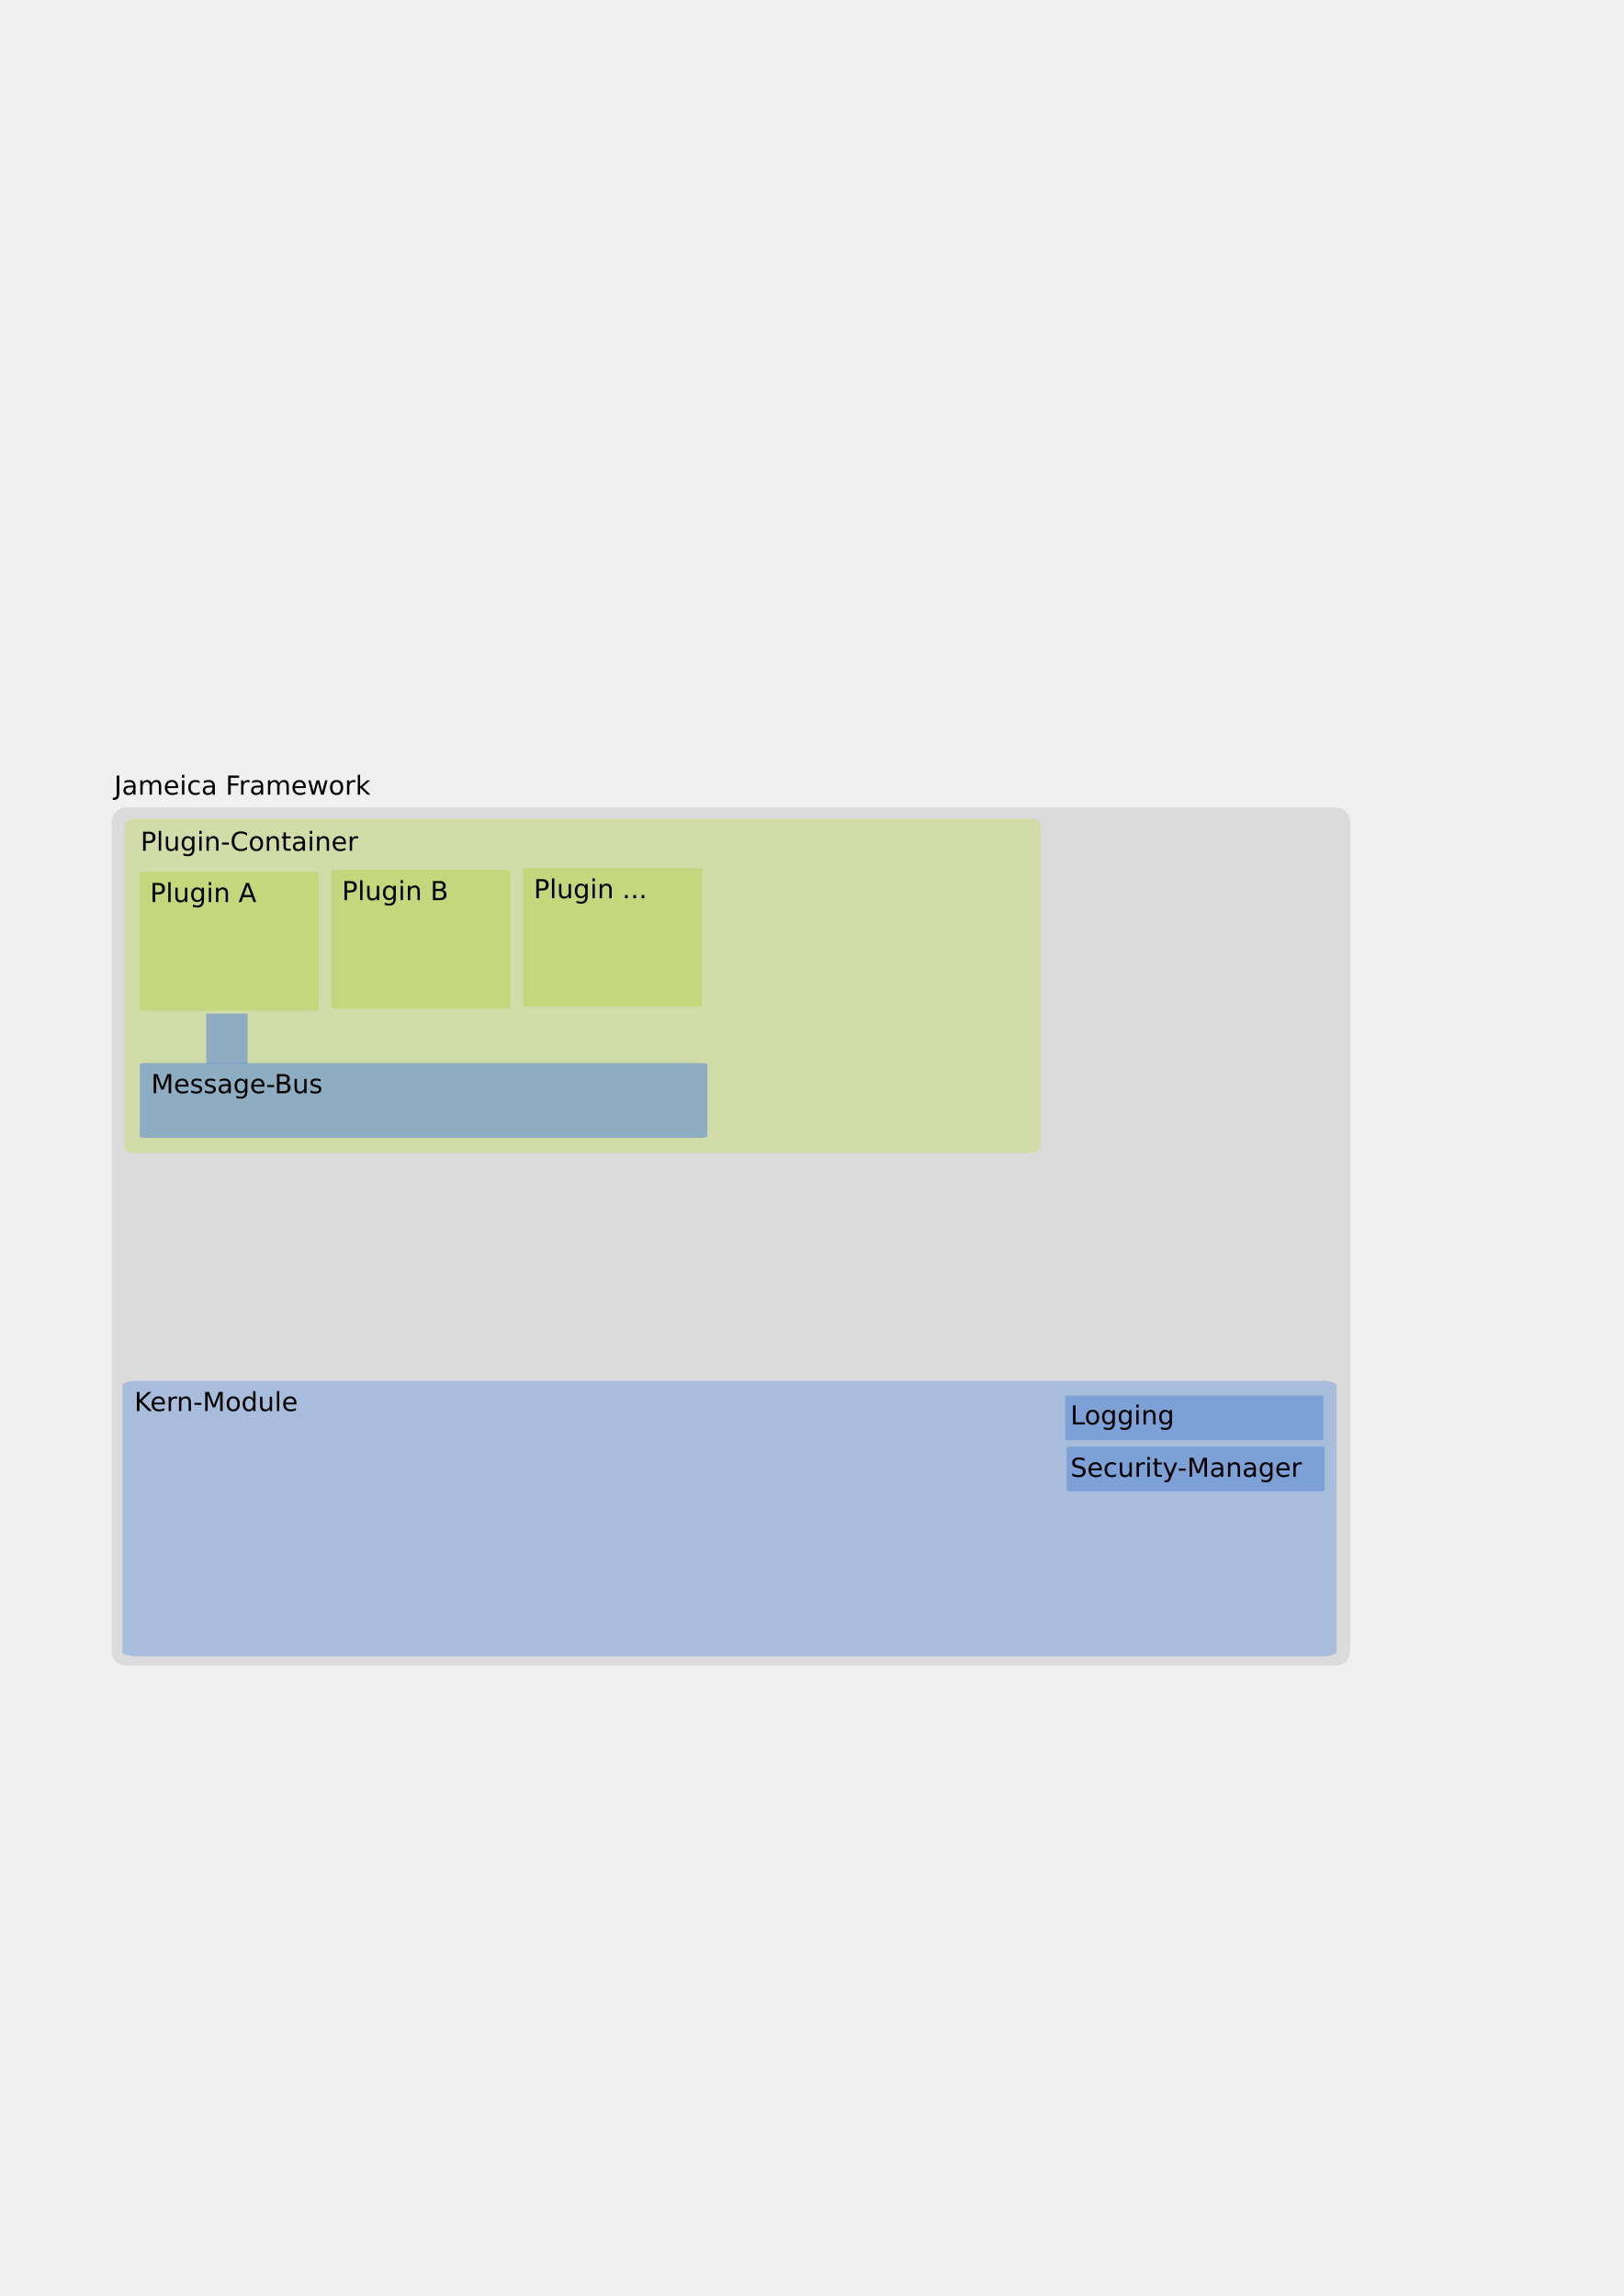
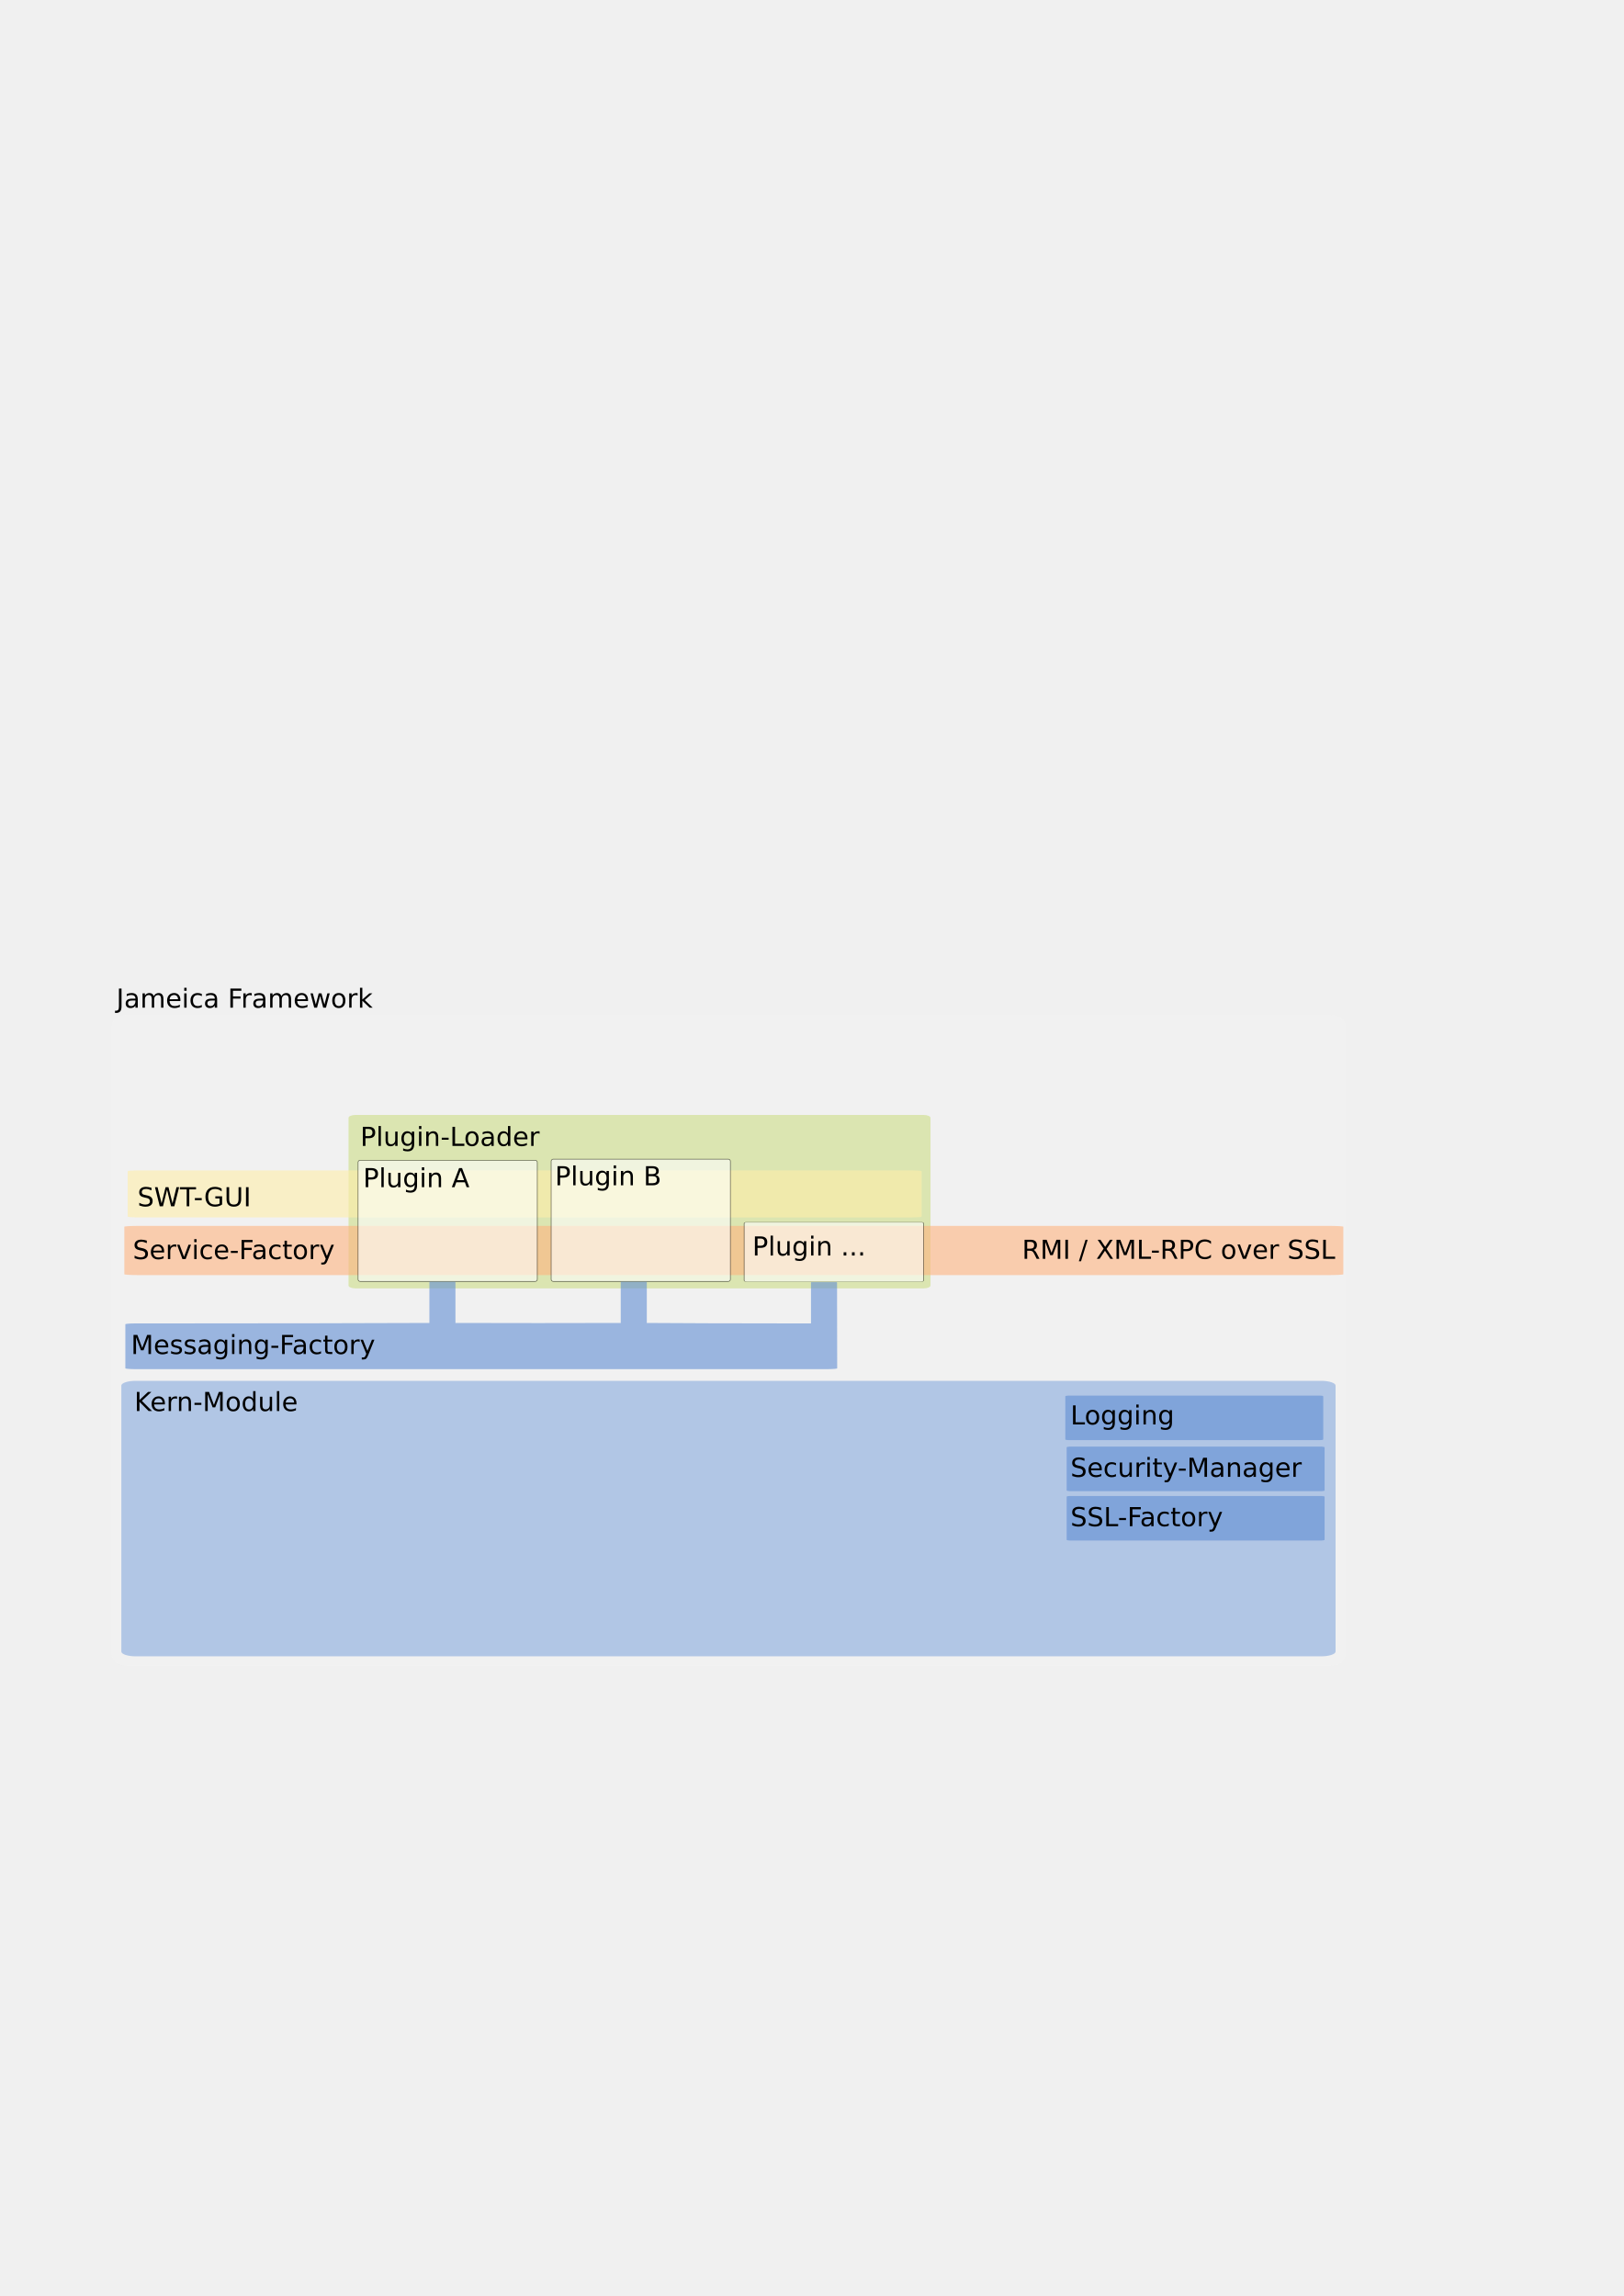
<svg xmlns="http://www.w3.org/2000/svg" width="744.094" height="1052.362" id="svg2">
  <defs id="defs4">
    <marker orient="auto" refY="0.0" refX="0.0" id="TriangleOutL" style="overflow:visible">
      <path id="path2930" d="M 5.77,0.0 L -2.88,5.0 L -2.88,-5.0 L 5.77,0.0 z " style="fill-rule:evenodd;stroke:#000000;stroke-width:1.0pt;marker-start:none" transform="scale(0.8)" />
    </marker>
    <marker orient="auto" refY="0.0" refX="0.0" id="Arrow2Lend" style="overflow:visible;">
      <path id="path3007" style="font-size:12.0;fill-rule:evenodd;stroke-width:0.625;stroke-linejoin:round;" d="M 8.719,4.034 L -2.207,0.016 L 8.719,-4.002 C 6.973,-1.63 6.983,1.616 8.719,4.034 z " transform="scale(1.1) rotate(180) translate(1,0)" />
    </marker>
    <marker orient="auto" refY="0.0" refX="0.0" id="Arrow2Lstart" style="overflow:visible">
      <path id="path3010" style="font-size:12.0;fill-rule:evenodd;stroke-width:0.625;stroke-linejoin:round" d="M 8.719,4.034 L -2.207,0.016 L 8.719,-4.002 C 6.973,-1.63 6.983,1.616 8.719,4.034 z " transform="scale(1.1) translate(1,0)" />
    </marker>
    <marker orient="auto" refY="0.0" refX="0.0" id="TriangleInL" style="overflow:visible">
      <path id="path2939" d="M 5.77,0.0 L -2.88,5.0 L -2.88,-5.0 L 5.77,0.0 z " style="fill-rule:evenodd;stroke:#000000;stroke-width:1.0pt;marker-start:none" transform="scale(-0.8)" />
    </marker>
    <marker orient="auto" refY="0.0" refX="0.0" id="Arrow1Mend" style="overflow:visible;">
      <path id="path3019" d="M 0.0,0.0 L 5.0,-5.0 L -12.5,0.0 L 5.0,5.0 L 0.0,0.0 z " style="fill-rule:evenodd;stroke:#000000;stroke-width:1.0pt;marker-start:none;" transform="scale(0.4) rotate(180) translate(10,0)" />
    </marker>
    <marker orient="auto" refY="0.0" refX="0.0" id="Arrow1Lstart" style="overflow:visible">
      <path id="path3028" d="M 0.0,0.0 L 5.0,-5.0 L -12.5,0.0 L 5.0,5.0 L 0.0,0.0 z " style="fill-rule:evenodd;stroke:#000000;stroke-width:1.0pt;marker-start:none" transform="scale(0.8) translate(12.5,0)" />
    </marker>
  </defs>
  <g id="layer1">
-     <path style="opacity:0.595;fill:#ccc;fill-opacity:1;stroke:none;stroke-width:2;stroke-linejoin:round;stroke-miterlimit:4;stroke-opacity:1" id="path2785" d="M 57.969,378.688 C 56.169,378.685 54.443,379.398 53.171,380.671 C 51.898,381.943 51.185,383.669 51.188,385.469 C 51.187,512.083 51.188,638.698 51.188,765.312 C 51.185,767.112 51.898,768.838 53.171,770.111 C 54.443,771.383 56.169,772.096 57.969,772.094 C 242.625,772.094 427.281,772.094 611.938,772.094 C 613.737,772.096 615.463,771.383 616.736,770.111 C 618.008,768.838 618.721,767.112 618.719,765.312 C 618.719,638.698 618.719,512.083 618.719,385.469 C 618.721,383.669 618.008,381.943 616.736,380.671 C 615.463,379.398 613.737,378.685 611.938,378.688 C 427.281,378.688 242.625,378.688 57.969,378.688 z " transform="translate(-8.619839e-7,-8.61711)" />
-     <text xml:space="preserve" style="font-size:12px;font-style:normal;font-weight:normal;fill:black;fill-opacity:1;stroke:none;stroke-width:1pt;stroke-linecap:butt;stroke-linejoin:miter;stroke-opacity:1;font-family:Bitstream Vera Sans" x="52.318" y="364.224" id="text2787">
-       <tspan id="tspan2789" x="52.318" y="364.224">Jameica Framework</tspan>
+     <path style="opacity:0.595;fill:#f2f2f2;fill-opacity:1;stroke:none;stroke-width:2;stroke-linejoin:round;stroke-miterlimit:4;stroke-opacity:1" id="path2785" d="M 57.969,378.688 C 56.169,378.685 54.443,379.398 53.171,380.671 C 51.898,381.943 51.185,383.669 51.188,385.469 C 51.187,512.083 51.188,638.698 51.188,765.312 C 51.185,767.112 51.898,768.838 53.171,770.111 C 54.443,771.383 56.169,772.096 57.969,772.094 C 242.625,772.094 427.281,772.094 611.938,772.094 C 613.737,772.096 615.463,771.383 616.736,770.111 C 618.008,768.838 618.721,767.112 618.719,765.312 C 618.719,638.698 618.719,512.083 618.719,385.469 C 618.721,383.669 618.008,381.943 616.736,380.671 C 615.463,379.398 613.737,378.685 611.938,378.688 C 427.281,378.688 242.625,378.688 57.969,378.688 z " transform="matrix(0.996416,0,0,0.758266,0.183472,178.0243)" />
+     <text xml:space="preserve" style="font-size:12px;font-style:normal;font-weight:normal;fill:black;fill-opacity:1;stroke:none;stroke-width:1pt;stroke-linecap:butt;stroke-linejoin:miter;stroke-opacity:1;font-family:Bitstream Vera Sans" x="53.335" y="461.867" id="text2787">
+       <tspan id="tspan2789" x="53.335" y="461.867">Jameica Framework</tspan>
    </text>
-     <path transform="matrix(0.980479,0,0,0.320981,5.923355,511.3408)" d="M 57.969,378.688 C 56.169,378.685 54.443,379.398 53.171,380.671 C 51.898,381.943 51.185,383.669 51.188,385.469 C 51.187,512.083 51.188,638.698 51.188,765.312 C 51.185,767.112 51.898,768.838 53.171,770.111 C 54.443,771.383 56.169,772.096 57.969,772.094 C 242.625,772.094 427.281,772.094 611.938,772.094 C 613.737,772.096 615.463,771.383 616.736,770.111 C 618.008,768.838 618.721,767.112 618.719,765.312 C 618.719,638.698 618.719,512.083 618.719,385.469 C 618.721,383.669 618.008,381.943 616.736,380.671 C 615.463,379.398 613.737,378.685 611.938,378.688 C 427.281,378.688 242.625,378.688 57.969,378.688 z " id="path2791" style="opacity:0.595;fill:#87aade;fill-opacity:1;stroke:none;stroke-width:2;stroke-linejoin:round;stroke-miterlimit:4;stroke-opacity:1" />
+     <path transform="matrix(0.980479,0,0,0.320981,5.4148,511.3408)" d="M 57.969,378.688 C 56.169,378.685 54.443,379.398 53.171,380.671 C 51.898,381.943 51.185,383.669 51.188,385.469 C 51.187,512.083 51.188,638.698 51.188,765.312 C 51.185,767.112 51.898,768.838 53.171,770.111 C 54.443,771.383 56.169,772.096 57.969,772.094 C 242.625,772.094 427.281,772.094 611.938,772.094 C 613.737,772.096 615.463,771.383 616.736,770.111 C 618.008,768.838 618.721,767.112 618.719,765.312 C 618.719,638.698 618.719,512.083 618.719,385.469 C 618.721,383.669 618.008,381.943 616.736,380.671 C 615.463,379.398 613.737,378.685 611.938,378.688 C 427.281,378.688 242.625,378.688 57.969,378.688 z " id="path2791" style="opacity:0.595;fill:#87aade;fill-opacity:1;stroke:none;stroke-width:2;stroke-linejoin:round;stroke-miterlimit:4;stroke-opacity:1" />
    <text xml:space="preserve" style="font-size:12px;font-style:normal;font-weight:normal;fill:black;fill-opacity:1;stroke:none;stroke-width:1pt;stroke-linecap:butt;stroke-linejoin:miter;stroke-opacity:1;font-family:Bitstream Vera Sans" x="61.551" y="646.742" id="text2793">
      <tspan id="tspan2795" x="61.551" y="646.742">Kern-Module</tspan>
    </text>
    <path transform="matrix(0.208289,0,0,5.187715e-2,477.5362,620.0177)" d="M 57.969,378.688 C 56.169,378.685 54.443,379.398 53.171,380.671 C 51.898,381.943 51.185,383.669 51.188,385.469 C 51.187,512.083 51.188,638.698 51.188,765.312 C 51.185,767.112 51.898,768.838 53.171,770.111 C 54.443,771.383 56.169,772.096 57.969,772.094 C 242.625,772.094 427.281,772.094 611.938,772.094 C 613.737,772.096 615.463,771.383 616.736,770.111 C 618.008,768.838 618.721,767.112 618.719,765.312 C 618.719,638.698 618.719,512.083 618.719,385.469 C 618.721,383.669 618.008,381.943 616.736,380.671 C 615.463,379.398 613.737,378.685 611.938,378.688 C 427.281,378.688 242.625,378.688 57.969,378.688 z " id="path2803" style="opacity:0.595;fill:#5f8dd3;fill-opacity:1;stroke:none;stroke-width:2;stroke-linejoin:round;stroke-miterlimit:4;stroke-opacity:1" />
    <text id="text2805" y="652.898" x="490.56" style="font-size:12px;font-style:normal;font-weight:normal;fill:black;fill-opacity:1;stroke:none;stroke-width:1pt;stroke-linecap:butt;stroke-linejoin:miter;stroke-opacity:1;font-family:Bitstream Vera Sans" xml:space="preserve">
      <tspan y="652.898" x="490.56" id="tspan2807">Logging</tspan>
    </text>
    <path style="opacity:0.595;fill:#5f8dd3;fill-opacity:1;stroke:none;stroke-width:2;stroke-linejoin:round;stroke-miterlimit:4;stroke-opacity:1" id="path2815" d="M 57.969,378.688 C 56.169,378.685 54.443,379.398 53.171,380.671 C 51.898,381.943 51.185,383.669 51.188,385.469 C 51.187,512.083 51.188,638.698 51.188,765.312 C 51.185,767.112 51.898,768.838 53.171,770.111 C 54.443,771.383 56.169,772.096 57.969,772.094 C 242.625,772.094 427.281,772.094 611.938,772.094 C 613.737,772.096 615.463,771.383 616.736,770.111 C 618.008,768.838 618.721,767.112 618.719,765.312 C 618.719,638.698 618.719,512.083 618.719,385.469 C 618.721,383.669 618.008,381.943 616.736,380.671 C 615.463,379.398 613.737,378.685 611.938,378.688 C 427.281,378.688 242.625,378.688 57.969,378.688 z " transform="matrix(0.208289,0,0,5.187715e-2,478.1517,643.407)" />
    <text xml:space="preserve" style="font-size:12px;font-style:normal;font-weight:normal;fill:black;fill-opacity:1;stroke:none;stroke-width:1pt;stroke-linecap:butt;stroke-linejoin:miter;stroke-opacity:1;font-family:Bitstream Vera Sans" x="490.56" y="676.902" id="text2811">
      <tspan id="tspan2813" x="490.56" y="676.902">Security-Manager</tspan>
    </text>
-     <path style="opacity:0.595;fill:#cdde87;fill-opacity:1;stroke:none;stroke-width:2;stroke-linejoin:round;stroke-miterlimit:4;stroke-opacity:1" id="path2823" d="M 57.969,378.688 C 56.169,378.685 54.443,379.398 53.171,380.671 C 51.898,381.943 51.185,383.669 51.188,385.469 C 51.187,512.083 51.188,638.698 51.188,765.312 C 51.185,767.112 51.898,768.838 53.171,770.111 C 54.443,771.383 56.169,772.096 57.969,772.094 C 242.625,772.094 427.281,772.094 611.938,772.094 C 613.737,772.096 615.463,771.383 616.736,770.111 C 618.008,768.838 618.721,767.112 618.719,765.312 C 618.719,638.698 618.719,512.083 618.719,385.469 C 618.721,383.669 618.008,381.943 616.736,380.671 C 615.463,379.398 613.737,378.685 611.938,378.688 C 427.281,378.688 242.625,378.688 57.969,378.688 z " transform="matrix(0.739678,0,0,0.389572,19.11982,227.7101)" />
-     <path transform="matrix(0.458293,0,0,8.727911e-2,40.5705,454.168)" d="M 57.969,378.688 C 56.169,378.685 54.443,379.398 53.171,380.671 C 51.898,381.943 51.185,383.669 51.188,385.469 C 51.187,512.083 51.188,638.698 51.188,765.312 C 51.185,767.112 51.898,768.838 53.171,770.111 C 54.443,771.383 56.169,772.096 57.969,772.094 C 242.625,772.094 427.281,772.094 611.938,772.094 C 613.737,772.096 615.463,771.383 616.736,770.111 C 618.008,768.838 618.721,767.112 618.719,765.312 C 618.719,638.698 618.719,512.083 618.719,385.469 C 618.721,383.669 618.008,381.943 616.736,380.671 C 615.463,379.398 613.737,378.685 611.938,378.688 C 427.281,378.688 242.625,378.688 57.969,378.688 z " id="path2817" style="opacity:0.595;fill:#5f8dd3;fill-opacity:1;stroke:none;stroke-width:2;stroke-linejoin:round;stroke-miterlimit:4;stroke-opacity:1" />
-     <text id="text2819" y="501.069" x="69.257" style="font-size:12px;font-style:normal;font-weight:normal;fill:black;fill-opacity:1;stroke:none;stroke-width:1pt;stroke-linecap:butt;stroke-linejoin:miter;stroke-opacity:1;font-family:Bitstream Vera Sans" xml:space="preserve">
-       <tspan y="501.069" x="69.257" id="tspan2821">Message-Bus</tspan>
+     <path style="opacity:0.595;fill:#cdde87;fill-opacity:1;stroke:none;stroke-width:2;stroke-linejoin:round;stroke-miterlimit:4;stroke-opacity:1" id="path2823" d="M 57.969,378.688 C 56.169,378.685 54.443,379.398 53.171,380.671 C 51.898,381.943 51.185,383.669 51.188,385.469 C 51.187,512.083 51.188,638.698 51.188,765.312 C 51.185,767.112 51.898,768.838 53.171,770.111 C 54.443,771.383 56.169,772.096 57.969,772.094 C 242.625,772.094 427.281,772.094 611.938,772.094 C 613.737,772.096 615.463,771.383 616.736,770.111 C 618.008,768.838 618.721,767.112 618.719,765.312 C 618.719,638.698 618.719,512.083 618.719,385.469 C 618.721,383.669 618.008,381.943 616.736,380.671 C 615.463,379.398 613.737,378.685 611.938,378.688 C 427.281,378.688 242.625,378.688 57.969,378.688 z " transform="matrix(0.469957,0,0,0.202131,135.6542,434.4758)" />
+     <text xml:space="preserve" style="font-size:12px;font-style:normal;font-weight:normal;fill:black;fill-opacity:1;stroke:none;stroke-width:1pt;stroke-linecap:butt;stroke-linejoin:miter;stroke-opacity:1;font-family:Bitstream Vera Sans" x="165.108" y="525.218" id="text2825">
+       <tspan id="tspan2827" x="165.108" y="525.218">Plugin-Loader</tspan>
    </text>
-     <text xml:space="preserve" style="font-size:12px;font-style:normal;font-weight:normal;fill:black;fill-opacity:1;stroke:none;stroke-width:1pt;stroke-linecap:butt;stroke-linejoin:miter;stroke-opacity:1;font-family:Bitstream Vera Sans" x="64.414" y="389.942" id="text2825">
-       <tspan id="tspan2827" x="64.414" y="389.942">Plugin-Container</tspan>
+     <path transform="matrix(0.984308,0,0,5.735008e-2,6.597803,540.1583)" d="M 57.969,378.688 C 56.169,378.685 54.443,379.398 53.171,380.671 C 51.898,381.943 51.185,383.669 51.188,385.469 C 51.187,512.083 51.188,638.698 51.188,765.312 C 51.185,767.112 51.898,768.838 53.171,770.111 C 54.443,771.383 56.169,772.096 57.969,772.094 C 242.625,772.094 427.281,772.094 611.938,772.094 C 613.737,772.096 615.463,771.383 616.736,770.111 C 618.008,768.838 618.721,767.112 618.719,765.312 C 618.719,638.698 618.719,512.083 618.719,385.469 C 618.721,383.669 618.008,381.943 616.736,380.671 C 615.463,379.398 613.737,378.685 611.938,378.688 C 427.281,378.688 242.625,378.688 57.969,378.688 z " id="path1917" style="opacity:0.595;fill:#ffb380;fill-opacity:1;stroke:none;stroke-width:2;stroke-linejoin:round;stroke-miterlimit:4;stroke-opacity:1" />
+     <text id="text1919" y="577.091" x="60.854" style="font-size:12px;font-style:normal;font-weight:normal;fill:black;fill-opacity:1;stroke:none;stroke-width:1pt;stroke-linecap:butt;stroke-linejoin:miter;stroke-opacity:1;font-family:Bitstream Vera Sans" xml:space="preserve">
+       <tspan y="577.091" x="60.854" id="tspan1921">Service-Factory</tspan>
    </text>
-     <path transform="matrix(0.144577,0,0,0.161673,56.54522,338.3859)" d="M 57.969,378.688 C 56.169,378.685 54.443,379.398 53.171,380.671 C 51.898,381.943 51.185,383.669 51.188,385.469 C 51.187,512.083 51.188,638.698 51.188,765.312 C 51.185,767.112 51.898,768.838 53.171,770.111 C 54.443,771.383 56.169,772.096 57.969,772.094 C 242.625,772.094 427.281,772.094 611.938,772.094 C 613.737,772.096 615.463,771.383 616.736,770.111 C 618.008,768.838 618.721,767.112 618.719,765.312 C 618.719,638.698 618.719,512.083 618.719,385.469 C 618.721,383.669 618.008,381.943 616.736,380.671 C 615.463,379.398 613.737,378.685 611.938,378.688 C 427.281,378.688 242.625,378.688 57.969,378.688 z " id="path2829" style="opacity:0.595;fill:#bcd35f;fill-opacity:1;stroke:none;stroke-width:2;stroke-linejoin:round;stroke-miterlimit:4;stroke-opacity:1" />
-     <text xml:space="preserve" style="font-size:12px;font-style:normal;font-weight:normal;fill:black;fill-opacity:1;stroke:none;stroke-width:1pt;stroke-linecap:butt;stroke-linejoin:miter;stroke-opacity:1;font-family:Bitstream Vera Sans" x="68.766" y="413.445" id="text2831">
-       <tspan id="tspan2833" x="68.766" y="413.445">Plugin A</tspan>
+     <path style="opacity:0.595;fill:#fea;fill-opacity:1;stroke:none;stroke-width:2;stroke-linejoin:round;stroke-miterlimit:4;stroke-opacity:1" id="path1923" d="M 57.969,378.688 C 56.169,378.685 54.443,379.398 53.171,380.671 C 51.898,381.943 51.185,383.669 51.188,385.469 C 51.187,512.083 51.188,638.698 51.188,765.312 C 51.185,767.112 51.898,768.838 53.171,770.111 C 54.443,771.383 56.169,772.096 57.969,772.094 C 242.625,772.094 427.281,772.094 611.938,772.094 C 613.737,772.096 615.463,771.383 616.736,770.111 C 618.008,768.838 618.721,767.112 618.719,765.312 C 618.719,638.698 618.719,512.083 618.719,385.469 C 618.721,383.669 618.008,381.943 616.736,380.671 C 615.463,379.398 613.737,378.685 611.938,378.688 C 427.281,378.688 242.625,378.688 57.969,378.688 z " transform="matrix(0.641108,0,0,5.476438e-2,25.69098,515.7096)" />
+     <path transform="matrix(0.144887,0,0,6.904574e-2,333.6037,534.0778)" d="M 57.969,378.688 C 56.169,378.685 54.443,379.398 53.171,380.671 C 51.898,381.943 51.185,383.669 51.188,385.469 C 51.187,512.083 51.188,638.698 51.188,765.312 C 51.185,767.112 51.898,768.838 53.171,770.111 C 54.443,771.383 56.169,772.096 57.969,772.094 C 242.625,772.094 427.281,772.094 611.938,772.094 C 613.737,772.096 615.463,771.383 616.736,770.111 C 618.008,768.838 618.721,767.112 618.719,765.312 C 618.719,638.698 618.719,512.083 618.719,385.469 C 618.721,383.669 618.008,381.943 616.736,380.671 C 615.463,379.398 613.737,378.685 611.938,378.688 C 427.281,378.688 242.625,378.688 57.969,378.688 z " id="path1948" style="opacity:0.595;fill:white;fill-opacity:1;stroke:black;stroke-width:2;stroke-linejoin:round;stroke-miterlimit:4;stroke-opacity:1" />
+     <path style="opacity:0.595;fill:white;fill-opacity:1;stroke:black;stroke-width:2;stroke-linejoin:round;stroke-miterlimit:4;stroke-opacity:1" id="path1946" d="M 57.969,378.688 C 56.169,378.685 54.443,379.398 53.171,380.671 C 51.898,381.943 51.185,383.669 51.188,385.469 C 51.187,512.083 51.188,638.698 51.188,765.312 C 51.185,767.112 51.898,768.838 53.171,770.111 C 54.443,771.383 56.169,772.096 57.969,772.094 C 242.625,772.094 427.281,772.094 611.938,772.094 C 613.737,772.096 615.463,771.383 616.736,770.111 C 618.008,768.838 618.721,767.112 618.719,765.312 C 618.719,638.698 618.719,512.083 618.719,385.469 C 618.721,383.669 618.008,381.943 616.736,380.671 C 615.463,379.398 613.737,378.685 611.938,378.688 C 427.281,378.688 242.625,378.688 57.969,378.688 z " transform="matrix(0.144734,0,0,0.142507,245.1667,477.3146)" />
+     <path transform="matrix(0.144736,0,0,0.141218,156.6774,478.3108)" d="M 57.969,378.688 C 56.169,378.685 54.443,379.398 53.171,380.671 C 51.898,381.943 51.185,383.669 51.188,385.469 C 51.187,512.083 51.188,638.698 51.188,765.312 C 51.185,767.112 51.898,768.838 53.171,770.111 C 54.443,771.383 56.169,772.096 57.969,772.094 C 242.625,772.094 427.281,772.094 611.938,772.094 C 613.737,772.096 615.463,771.383 616.736,770.111 C 618.008,768.838 618.721,767.112 618.719,765.312 C 618.719,638.698 618.719,512.083 618.719,385.469 C 618.721,383.669 618.008,381.943 616.736,380.671 C 615.463,379.398 613.737,378.685 611.938,378.688 C 427.281,378.688 242.625,378.688 57.969,378.688 z " id="path2829" style="opacity:0.595;fill:white;fill-opacity:1;stroke:black;stroke-width:2;stroke-linejoin:round;stroke-miterlimit:4;stroke-opacity:1" />
+     <text id="text1925" y="552.898" x="62.998" style="font-size:12px;font-style:normal;font-weight:normal;fill:black;fill-opacity:1;stroke:none;stroke-width:1pt;stroke-linecap:butt;stroke-linejoin:miter;stroke-opacity:1;font-family:Bitstream Vera Sans" xml:space="preserve">
+       <tspan y="552.898" x="62.998" id="tspan1927">SWT-GUI</tspan>
    </text>
-     <path style="opacity:0.595;fill:#bcd35f;fill-opacity:1;stroke:none;stroke-width:2;stroke-linejoin:round;stroke-miterlimit:4;stroke-opacity:1" id="path2835" d="M 57.969,378.688 C 56.169,378.685 54.443,379.398 53.171,380.671 C 51.898,381.943 51.185,383.669 51.188,385.469 C 51.187,512.083 51.188,638.698 51.188,765.312 C 51.185,767.112 51.898,768.838 53.171,770.111 C 54.443,771.383 56.169,772.096 57.969,772.094 C 242.625,772.094 427.281,772.094 611.938,772.094 C 613.737,772.096 615.463,771.383 616.736,770.111 C 618.008,768.838 618.721,767.112 618.719,765.312 C 618.719,638.698 618.719,512.083 618.719,385.469 C 618.721,383.669 618.008,381.943 616.736,380.671 C 615.463,379.398 613.737,378.685 611.938,378.688 C 427.281,378.688 242.625,378.688 57.969,378.688 z " transform="matrix(0.144577,0,0,0.161673,144.4616,337.5154)" />
-     <text id="text2837" y="412.574" x="156.683" style="font-size:12px;font-style:normal;font-weight:normal;fill:black;fill-opacity:1;stroke:none;stroke-width:1pt;stroke-linecap:butt;stroke-linejoin:miter;stroke-opacity:1;font-family:Bitstream Vera Sans" xml:space="preserve">
-       <tspan y="412.574" x="156.683" id="tspan2839">Plugin B</tspan>
+     <path style="opacity:0.595;fill:#5f8dd3;fill-opacity:1;stroke:none;stroke-width:2;stroke-linejoin:round;stroke-miterlimit:4;stroke-opacity:1" d="M 196.938,587.469 C 196.9,587.469 196.87,587.5 196.844,587.562 C 196.817,587.625 196.781,587.693 196.781,587.781 C 196.781,593.98 196.781,600.177 196.781,606.375 C 196.781,606.453 106.511,606.594 61.344,606.594 C 60.31,606.594 59.325,606.651 58.594,606.719 C 57.862,606.786 57.436,606.873 57.438,606.969 C 57.437,613.701 57.438,620.424 57.438,627.156 C 57.436,627.252 57.862,627.339 58.594,627.406 C 59.325,627.474 60.31,627.531 61.344,627.531 C 167.482,627.531 273.612,627.531 379.75,627.531 C 380.784,627.531 381.8,627.474 382.531,627.406 C 383.263,627.339 383.658,627.252 383.656,627.156 C 383.656,620.424 383.594,594.167 383.594,587.969 C 383.594,587.881 383.558,587.812 383.531,587.75 C 383.505,587.688 383.475,587.656 383.438,587.656 C 379.558,587.656 375.692,587.656 371.812,587.656 C 371.775,587.656 371.714,587.688 371.688,587.75 C 371.661,587.812 371.656,587.881 371.656,587.969 C 371.656,594.167 371.656,600.364 371.656,606.562 C 371.656,606.573 371.656,606.583 371.656,606.594 C 346.552,606.594 296.406,606.453 296.406,606.375 C 296.406,600.176 296.406,593.98 296.406,587.781 C 296.406,587.693 296.37,587.625 296.344,587.562 C 296.317,587.5 296.288,587.469 296.25,587.469 C 292.371,587.469 288.504,587.469 284.625,587.469 C 284.587,587.469 284.527,587.5 284.5,587.562 C 284.473,587.625 284.469,587.693 284.469,587.781 C 284.469,593.98 284.469,600.177 284.469,606.375 C 284.469,606.452 208.719,606.452 208.719,606.375 C 208.719,600.176 208.719,593.98 208.719,587.781 C 208.719,587.693 208.714,587.625 208.688,587.562 C 208.661,587.5 208.6,587.469 208.562,587.469 C 204.683,587.469 200.817,587.469 196.938,587.469 z " id="path1934" />
+     <text xml:space="preserve" style="font-size:12px;font-style:normal;font-weight:normal;fill:black;fill-opacity:1;stroke:none;stroke-width:1pt;stroke-linecap:butt;stroke-linejoin:miter;stroke-opacity:1;font-family:Bitstream Vera Sans" x="60.009" y="620.599" id="text1936">
+       <tspan id="tspan1938" x="60.009" y="620.599">Messaging-Factory</tspan>
    </text>
-     <path transform="matrix(0.144577,0,0,0.161673,232.378,336.6449)" d="M 57.969,378.688 C 56.169,378.685 54.443,379.398 53.171,380.671 C 51.898,381.943 51.185,383.669 51.188,385.469 C 51.187,512.083 51.188,638.698 51.188,765.312 C 51.185,767.112 51.898,768.838 53.171,770.111 C 54.443,771.383 56.169,772.096 57.969,772.094 C 242.625,772.094 427.281,772.094 611.938,772.094 C 613.737,772.096 615.463,771.383 616.736,770.111 C 618.008,768.838 618.721,767.112 618.719,765.312 C 618.719,638.698 618.719,512.083 618.719,385.469 C 618.721,383.669 618.008,381.943 616.736,380.671 C 615.463,379.398 613.737,378.685 611.938,378.688 C 427.281,378.688 242.625,378.688 57.969,378.688 z " id="path2841" style="opacity:0.595;fill:#bcd35f;fill-opacity:1;stroke:none;stroke-width:2;stroke-linejoin:round;stroke-miterlimit:4;stroke-opacity:1" />
-     <text xml:space="preserve" style="font-size:12px;font-style:normal;font-weight:normal;fill:black;fill-opacity:1;stroke:none;stroke-width:1pt;stroke-linecap:butt;stroke-linejoin:miter;stroke-opacity:1;font-family:Bitstream Vera Sans" x="244.599" y="411.704" id="text2843">
-       <tspan id="tspan2845" x="244.599" y="411.704">Plugin ...</tspan>
+     <text id="text1960" y="576.984" x="468.363" style="font-size:12px;font-style:normal;font-weight:normal;fill:black;fill-opacity:1;stroke:none;stroke-width:1pt;stroke-linecap:butt;stroke-linejoin:miter;stroke-opacity:1;font-family:Bitstream Vera Sans" xml:space="preserve">
+       <tspan y="576.984" x="468.363" id="tspan1962">RMI / XML-RPC over SSL</tspan>
    </text>
-     <path style="opacity:0.595;fill:#5f8dd3;fill-opacity:1;stroke:none;stroke-width:2;stroke-linejoin:round;stroke-miterlimit:4;stroke-opacity:1" id="path3045" d="M 57.969,378.688 C 56.169,378.685 54.443,379.398 53.171,380.671 C 51.898,381.943 51.185,383.669 51.188,385.469 C 51.187,512.083 51.188,638.698 51.188,765.312 C 51.185,767.112 51.898,768.838 53.171,770.111 C 54.443,771.383 56.169,772.096 57.969,772.094 C 242.625,772.094 427.281,772.094 611.938,772.094 C 613.737,772.096 615.463,771.383 616.736,770.111 C 618.008,768.838 618.721,767.112 618.719,765.312 C 618.719,638.698 618.719,512.083 618.719,385.469 C 618.721,383.669 618.008,381.943 616.736,380.671 C 615.463,379.398 613.737,378.685 611.938,378.688 C 427.281,378.688 242.625,378.688 57.969,378.688 z " transform="matrix(3.344014e-2,0,0,5.851502e-2,92.78367,442.4287)" />
+     <text xml:space="preserve" style="font-size:12px;font-style:normal;font-weight:normal;fill:black;fill-opacity:1;stroke:none;stroke-width:1pt;stroke-linecap:butt;stroke-linejoin:miter;stroke-opacity:1;font-family:Bitstream Vera Sans" x="166.409" y="544.143" id="text2831">
+       <tspan id="tspan2833" x="166.409" y="544.143">Plugin A</tspan>
+     </text>
+     <text id="text2837" y="543.273" x="254.325" style="font-size:12px;font-style:normal;font-weight:normal;fill:black;fill-opacity:1;stroke:none;stroke-width:1pt;stroke-linecap:butt;stroke-linejoin:miter;stroke-opacity:1;font-family:Bitstream Vera Sans" xml:space="preserve">
+       <tspan y="543.273" x="254.325" id="tspan2839">Plugin B</tspan>
+     </text>
+     <text xml:space="preserve" style="font-size:12px;font-style:normal;font-weight:normal;fill:black;fill-opacity:1;stroke:none;stroke-width:1pt;stroke-linecap:butt;stroke-linejoin:miter;stroke-opacity:1;font-family:Bitstream Vera Sans" x="344.784" y="575.459" id="text2843">
+       <tspan id="tspan2845" x="344.784" y="575.459">Plugin ...</tspan>
+     </text>
+     <path transform="matrix(0.208289,0,0,5.187715e-2,478.1517,666.0377)" d="M 57.969,378.688 C 56.169,378.685 54.443,379.398 53.171,380.671 C 51.898,381.943 51.185,383.669 51.188,385.469 C 51.187,512.083 51.188,638.698 51.188,765.312 C 51.185,767.112 51.898,768.838 53.171,770.111 C 54.443,771.383 56.169,772.096 57.969,772.094 C 242.625,772.094 427.281,772.094 611.938,772.094 C 613.737,772.096 615.463,771.383 616.736,770.111 C 618.008,768.838 618.721,767.112 618.719,765.312 C 618.719,638.698 618.719,512.083 618.719,385.469 C 618.721,383.669 618.008,381.943 616.736,380.671 C 615.463,379.398 613.737,378.685 611.938,378.688 C 427.281,378.688 242.625,378.688 57.969,378.688 z " id="path1984" style="opacity:0.595;fill:#5f8dd3;fill-opacity:1;stroke:none;stroke-width:2;stroke-linejoin:round;stroke-miterlimit:4;stroke-opacity:1" />
+     <text id="text1986" y="699.533" x="490.56" style="font-size:12px;font-style:normal;font-weight:normal;fill:black;fill-opacity:1;stroke:none;stroke-width:1pt;stroke-linecap:butt;stroke-linejoin:miter;stroke-opacity:1;font-family:Bitstream Vera Sans" xml:space="preserve">
+       <tspan y="699.533" x="490.56" id="tspan1988">SSL-Factory</tspan>
+     </text>
  </g>
</svg>
